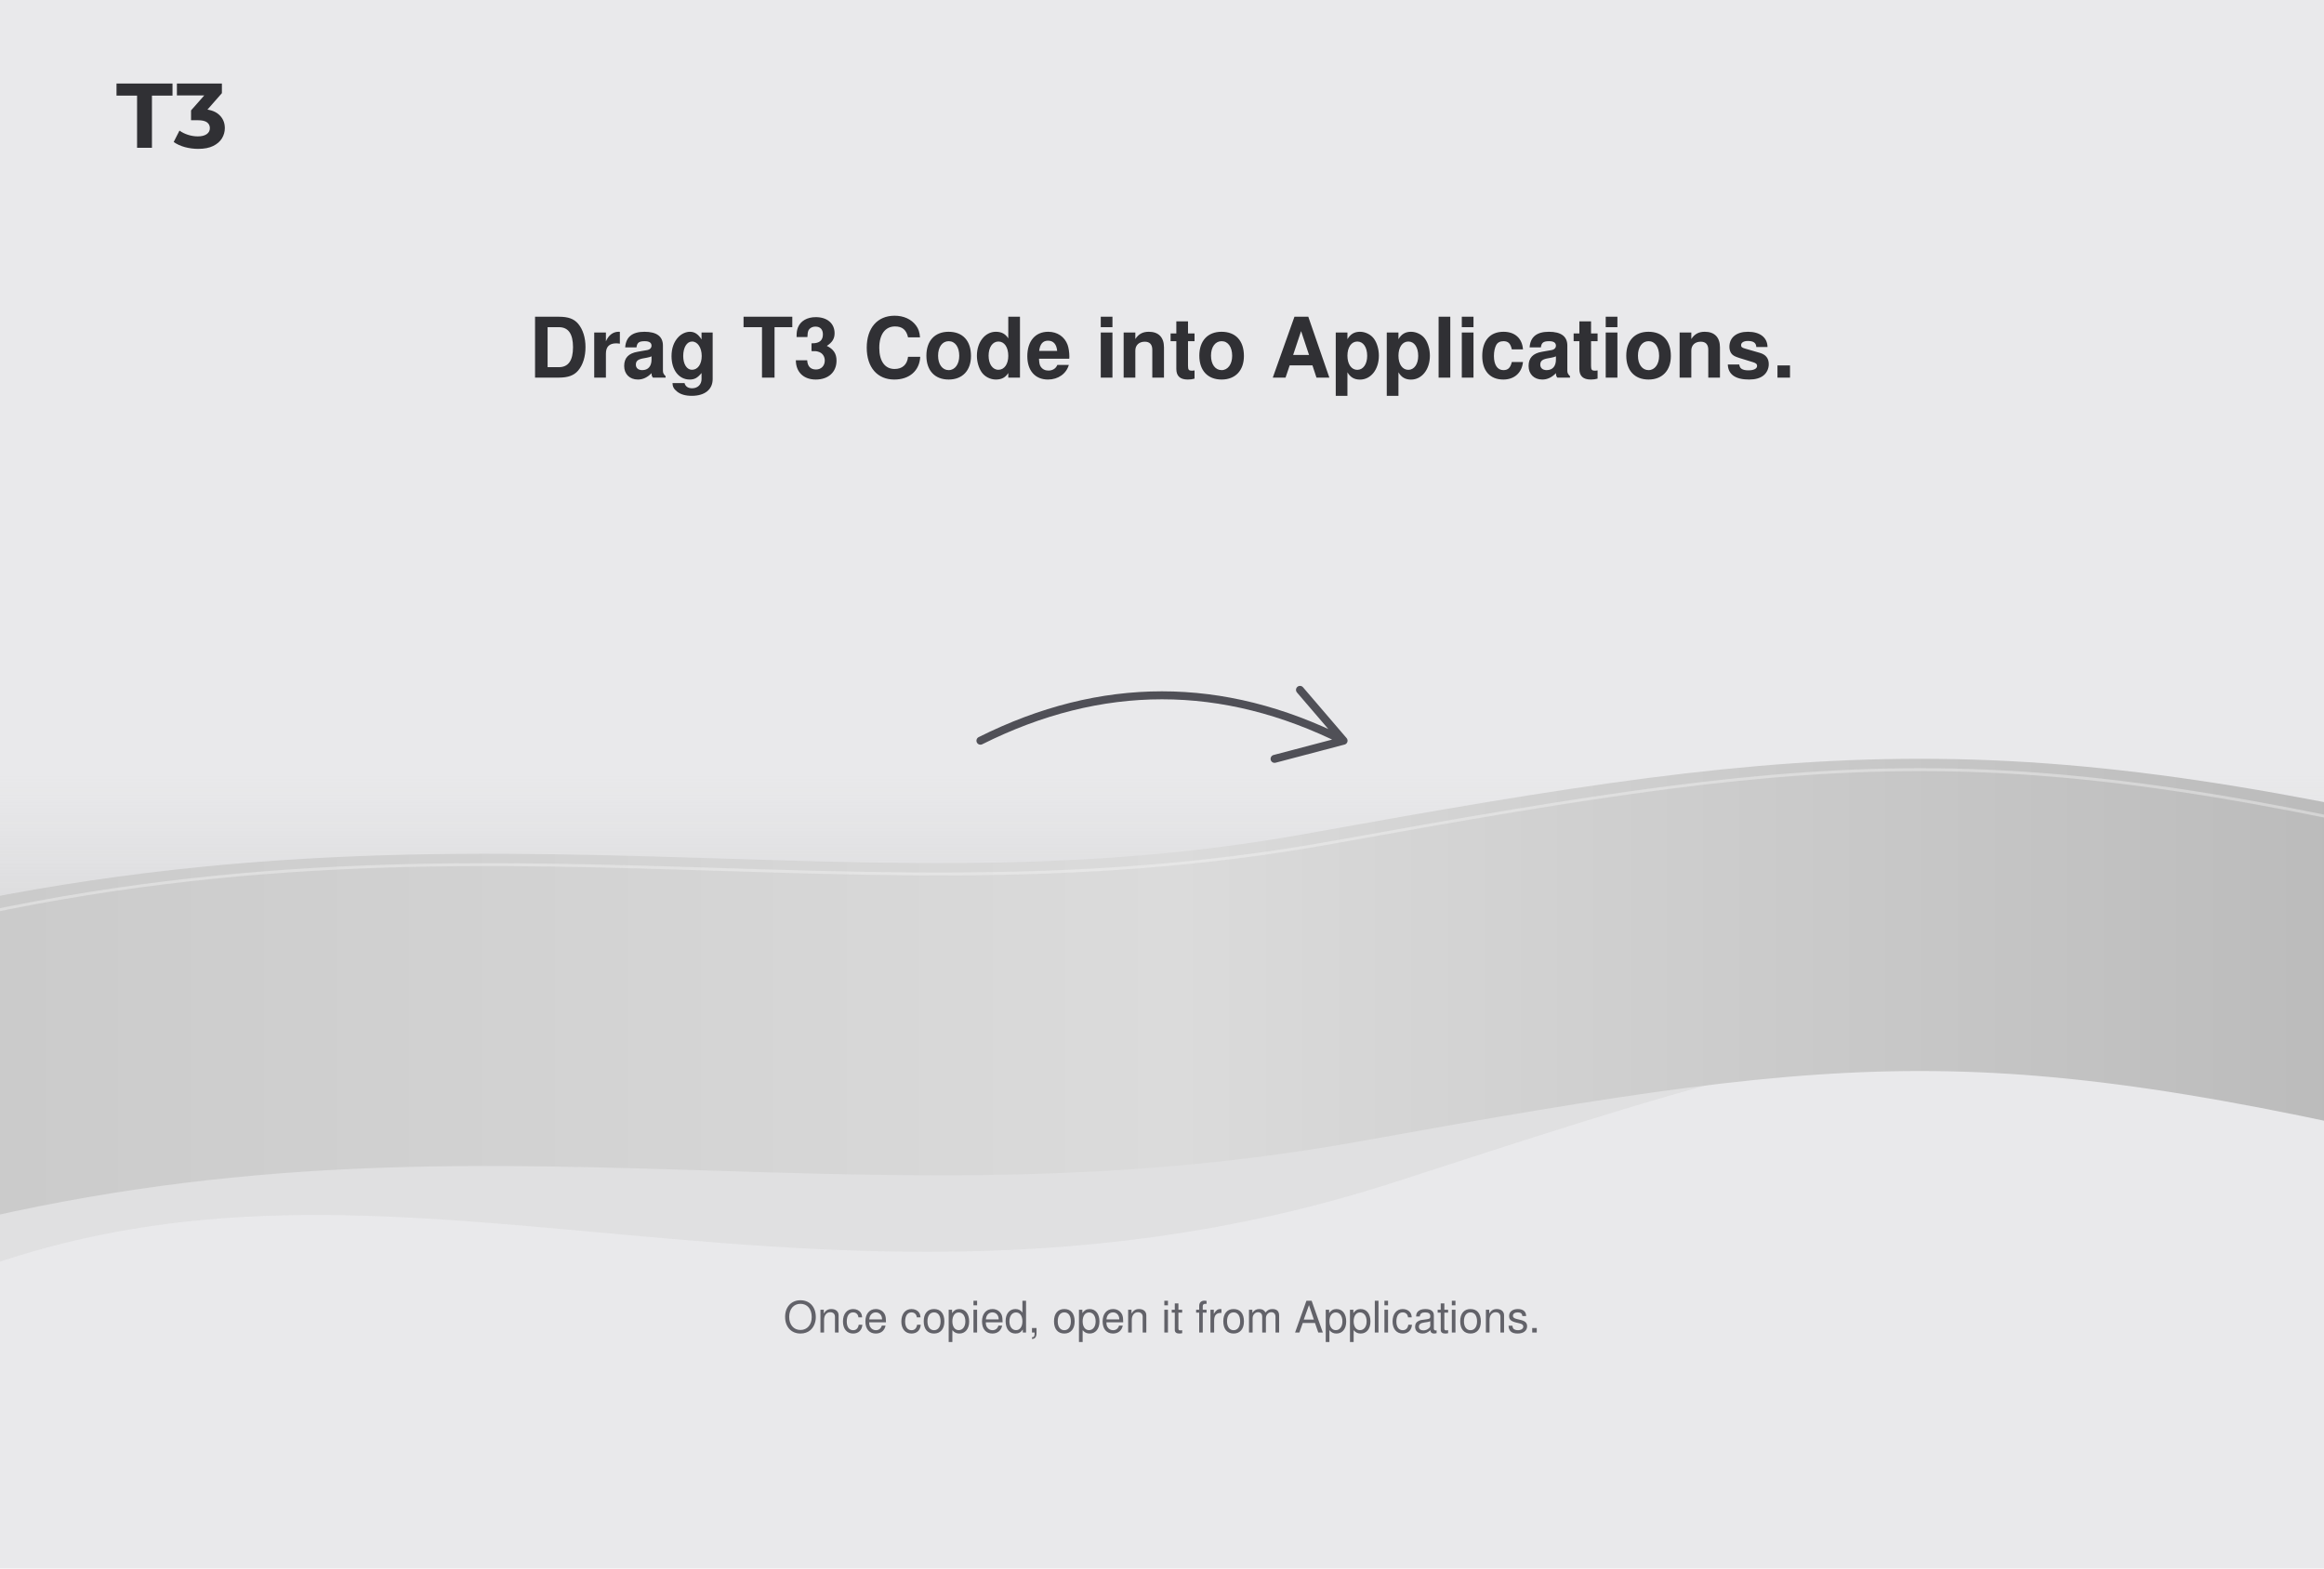
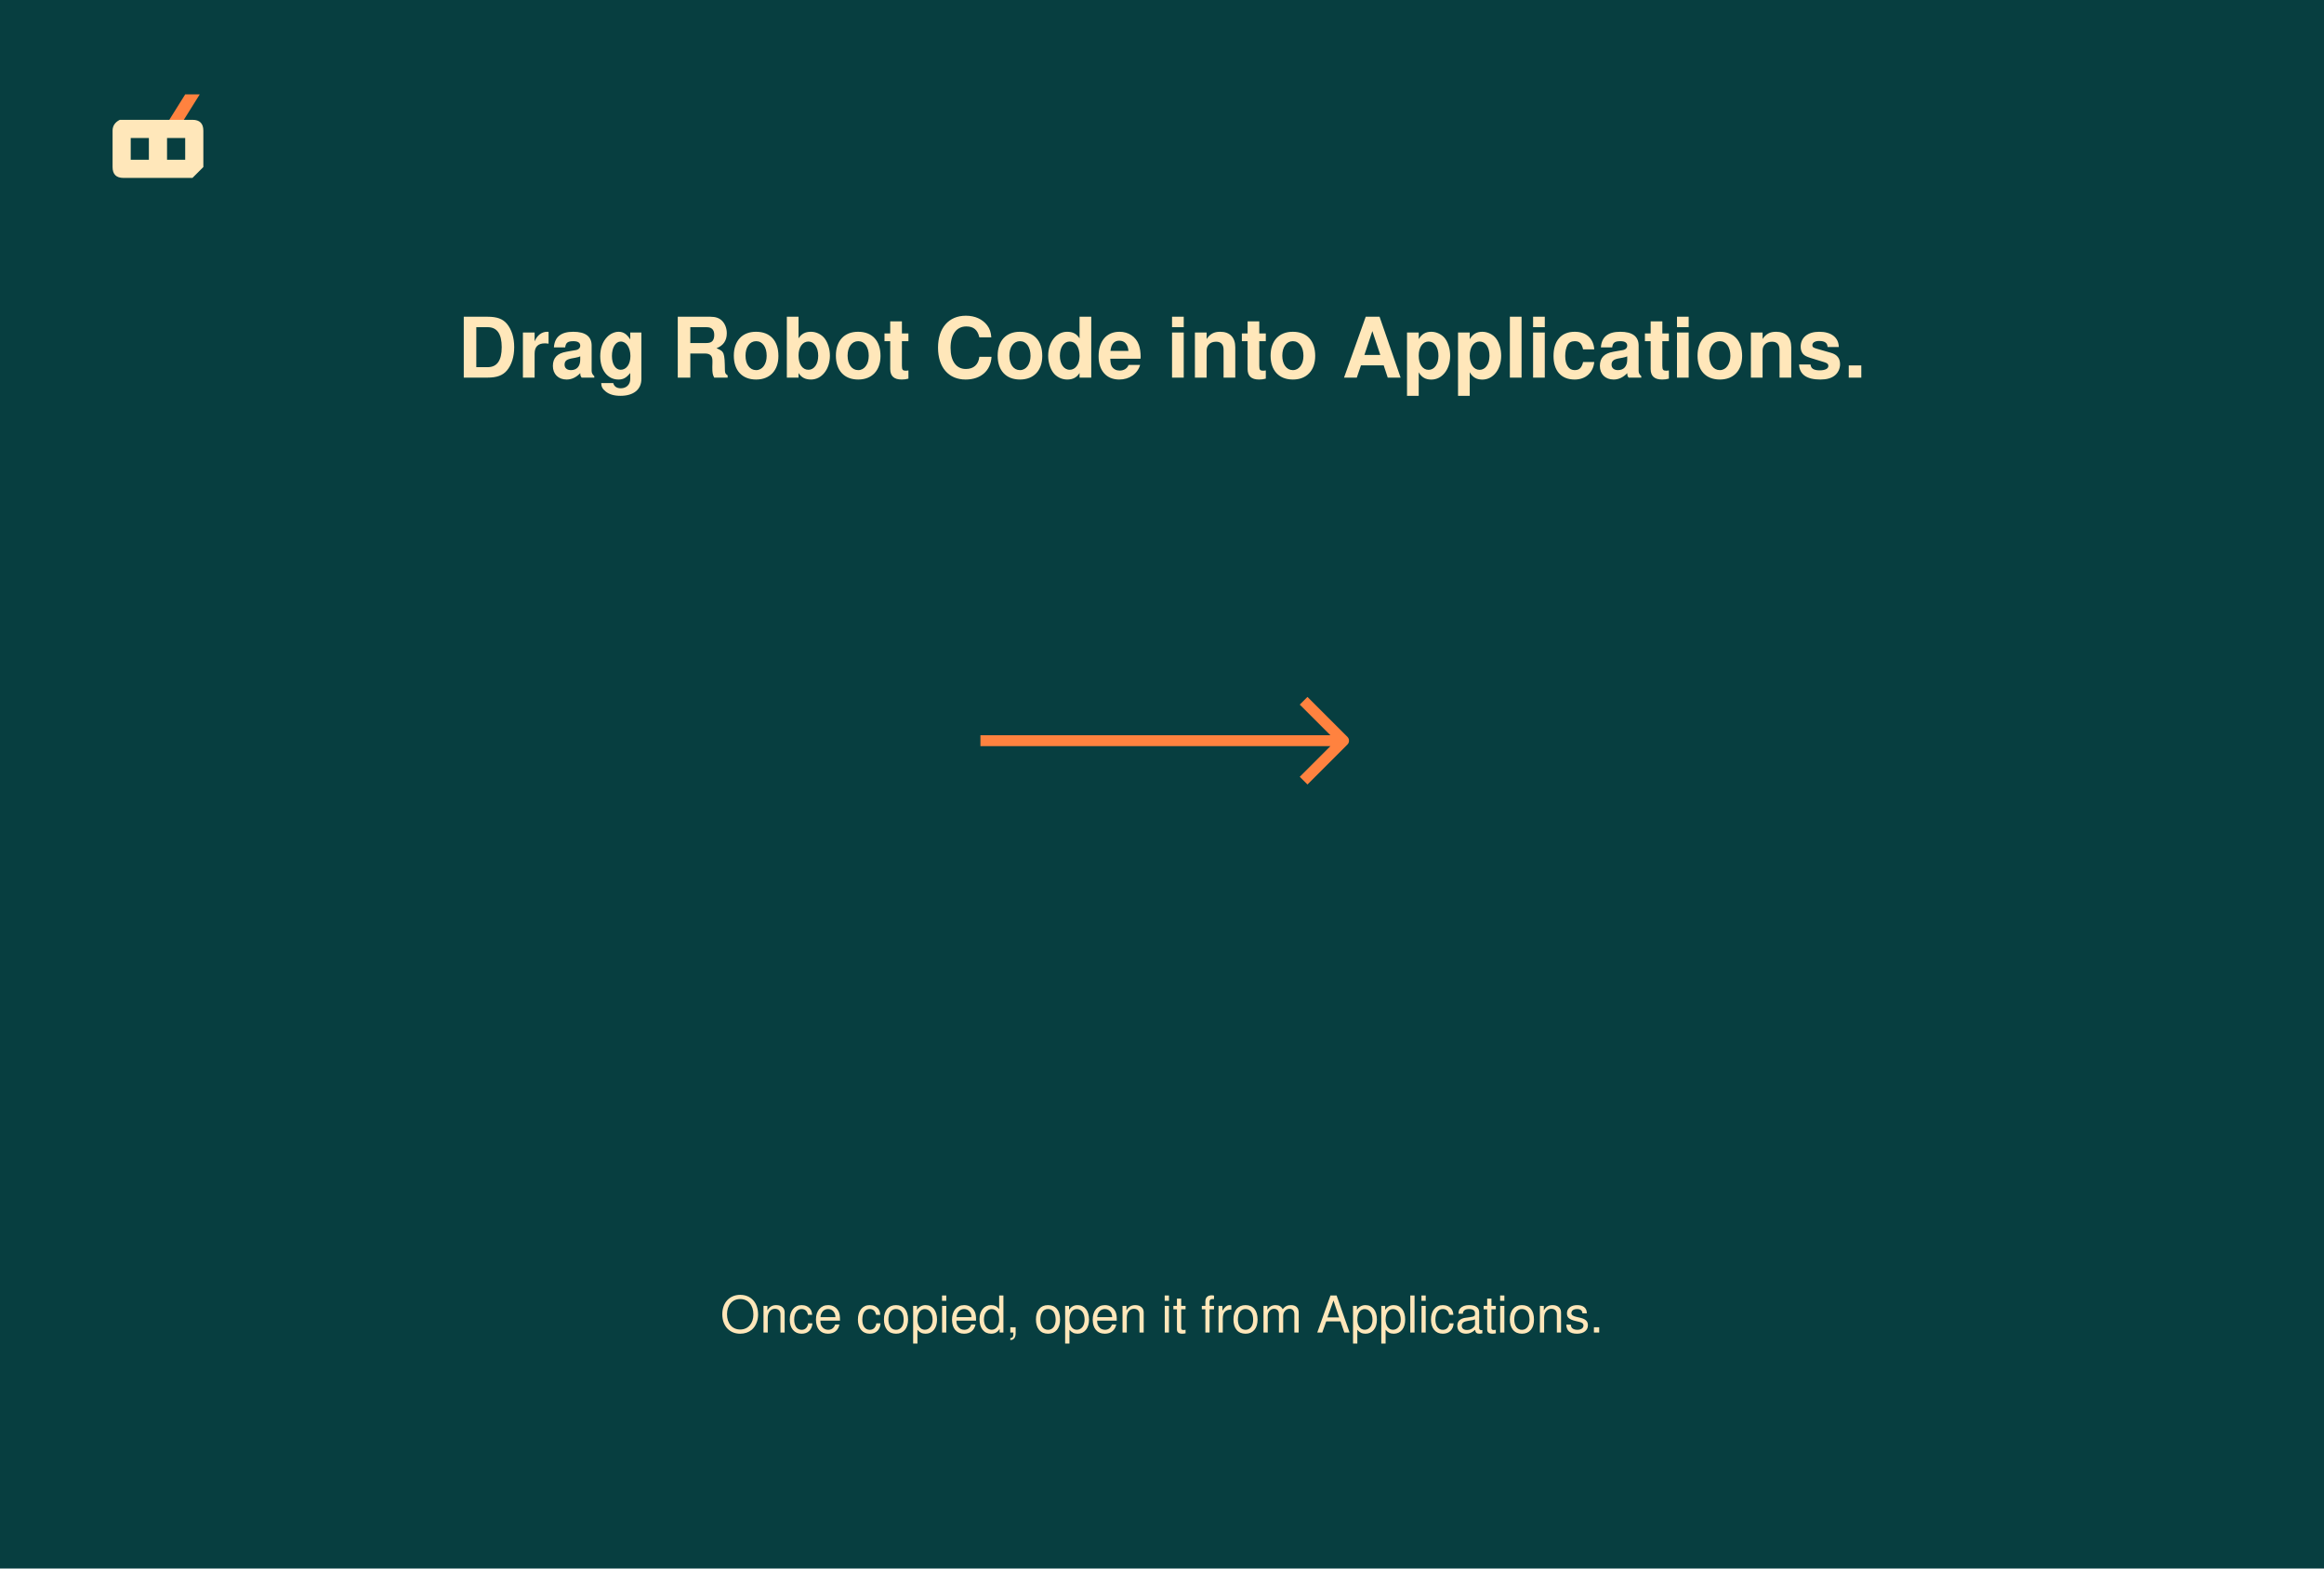
<svg xmlns="http://www.w3.org/2000/svg" width="1280" height="864" viewBox="0 0 640 432">
-   <defs>
-     <linearGradient id="veil" x1="0" y1="0" x2="0" y2="1">
-       <stop stop-color="#B7B7B7" stop-opacity="0" />
-       <stop offset=".55" stop-color="#A5A5A5" stop-opacity=".24" />
-       <stop offset="1" stop-color="#D1D1D1" stop-opacity=".4" />
-     </linearGradient>
-     <linearGradient id="silk" x1="0" y1="0" x2="1" y2="0">
-       <stop stop-color="#C8C8C8" />
-       <stop offset=".5" stop-color="#DBDBDB" />
-       <stop offset="1" stop-color="#B5B5B5" />
-     </linearGradient>
-   </defs>
-   <rect width="640" height="432" fill="#E9E9EB" />
-   <path d="M-60 293C95 220 214 304 362 256S559 191 707 257" stroke="url(#veil)" stroke-width="146" fill="none" opacity="1" stroke-linecap="round" stroke-linejoin="round" />
-   <path d="M-60 306C113 252 223 298 367 272S553 242 707 280" stroke="url(#silk)" stroke-width="86" fill="none" opacity="1" stroke-linecap="round" stroke-linejoin="round" />
-   <path d="M-60 266C113 212 223 258 367 232S553 202 707 240" stroke="#F5F5F5" stroke-width="0.8" fill="none" opacity="0.42" stroke-linecap="round" stroke-linejoin="round" />
-   <svg x="32" y="23" width="30" height="18" viewBox="15.531 37 94.394 56.96" fill="#303034">
-     <path d="M33.451 93V47.56H15.531V37H64.331V47.56H46.411V93H33.451ZM86.725 93.96C82.832 93.96 78.965 93.453 75.125 92.44C71.285 91.373 68.032 89.88 65.365 87.96L70.405 78.04C72.539 79.587 75.019 80.813 77.845 81.72C80.672 82.627 83.525 83.08 86.405 83.08C89.659 83.08 92.219 82.44 94.085 81.16C95.952 79.88 96.885 78.12 96.885 75.88C96.885 73.747 96.059 72.067 94.405 70.84C92.752 69.613 90.085 69 86.405 69H80.485V60.44L96.085 42.76L97.525 47.4H68.165V37H107.365V45.4L91.845 63.08L85.285 59.32H89.045C95.925 59.32 101.125 60.867 104.645 63.96C108.165 67.053 109.925 71.027 109.925 75.88C109.925 79.027 109.099 81.987 107.445 84.76C105.792 87.48 103.259 89.693 99.845 91.4C96.432 93.107 92.059 93.96 86.725 93.96Z" />
-   </svg>
-   <text x="320" y="104" fill="#303034" font-family="Helvetica" font-size="23" font-weight="700" text-anchor="middle">Drag T3 Code into Applications.</text>
-   <path d="M270 204Q320 179 370 204M358 190L370 204L351 209" stroke="#505057" stroke-width="2.2" fill="none" opacity="1" stroke-linecap="round" stroke-linejoin="round" />
-   <text x="320" y="367" fill="#626269" font-family="Helvetica" font-size="12" font-weight="400" text-anchor="middle">Once copied, open it from Applications.</text>
+   <rect width="640" height="432" fill="#073E40" />
+   <g transform="translate(28 24)">
+     <path fill="#FF823F" d="M18 10L23 2H27L22 10Z" />
+     <path fill="#FFE7BA" fill-rule="evenodd" d="M5 9H25Q28 9 28 12V22L25 25H6Q3 25 3 22V12Q3 10 5 9ZM8 14V20H13V14ZM18 14V20H23V14Z" />
+   </g>
+   <text x="320" y="104" text-anchor="middle" fill="#FFE7BA" font-family="Helvetica" font-size="23" font-weight="700">Drag Robot Code into Applications.</text>
+   <path d="M270 204H370L359 193M370 204L359 215" fill="none" stroke="#FF823F" stroke-width="3" stroke-linejoin="round" />
+   <text x="320" y="367" text-anchor="middle" fill="#FFE7BA" font-family="Helvetica" font-size="14">Once copied, open it from Applications.</text>
</svg>
